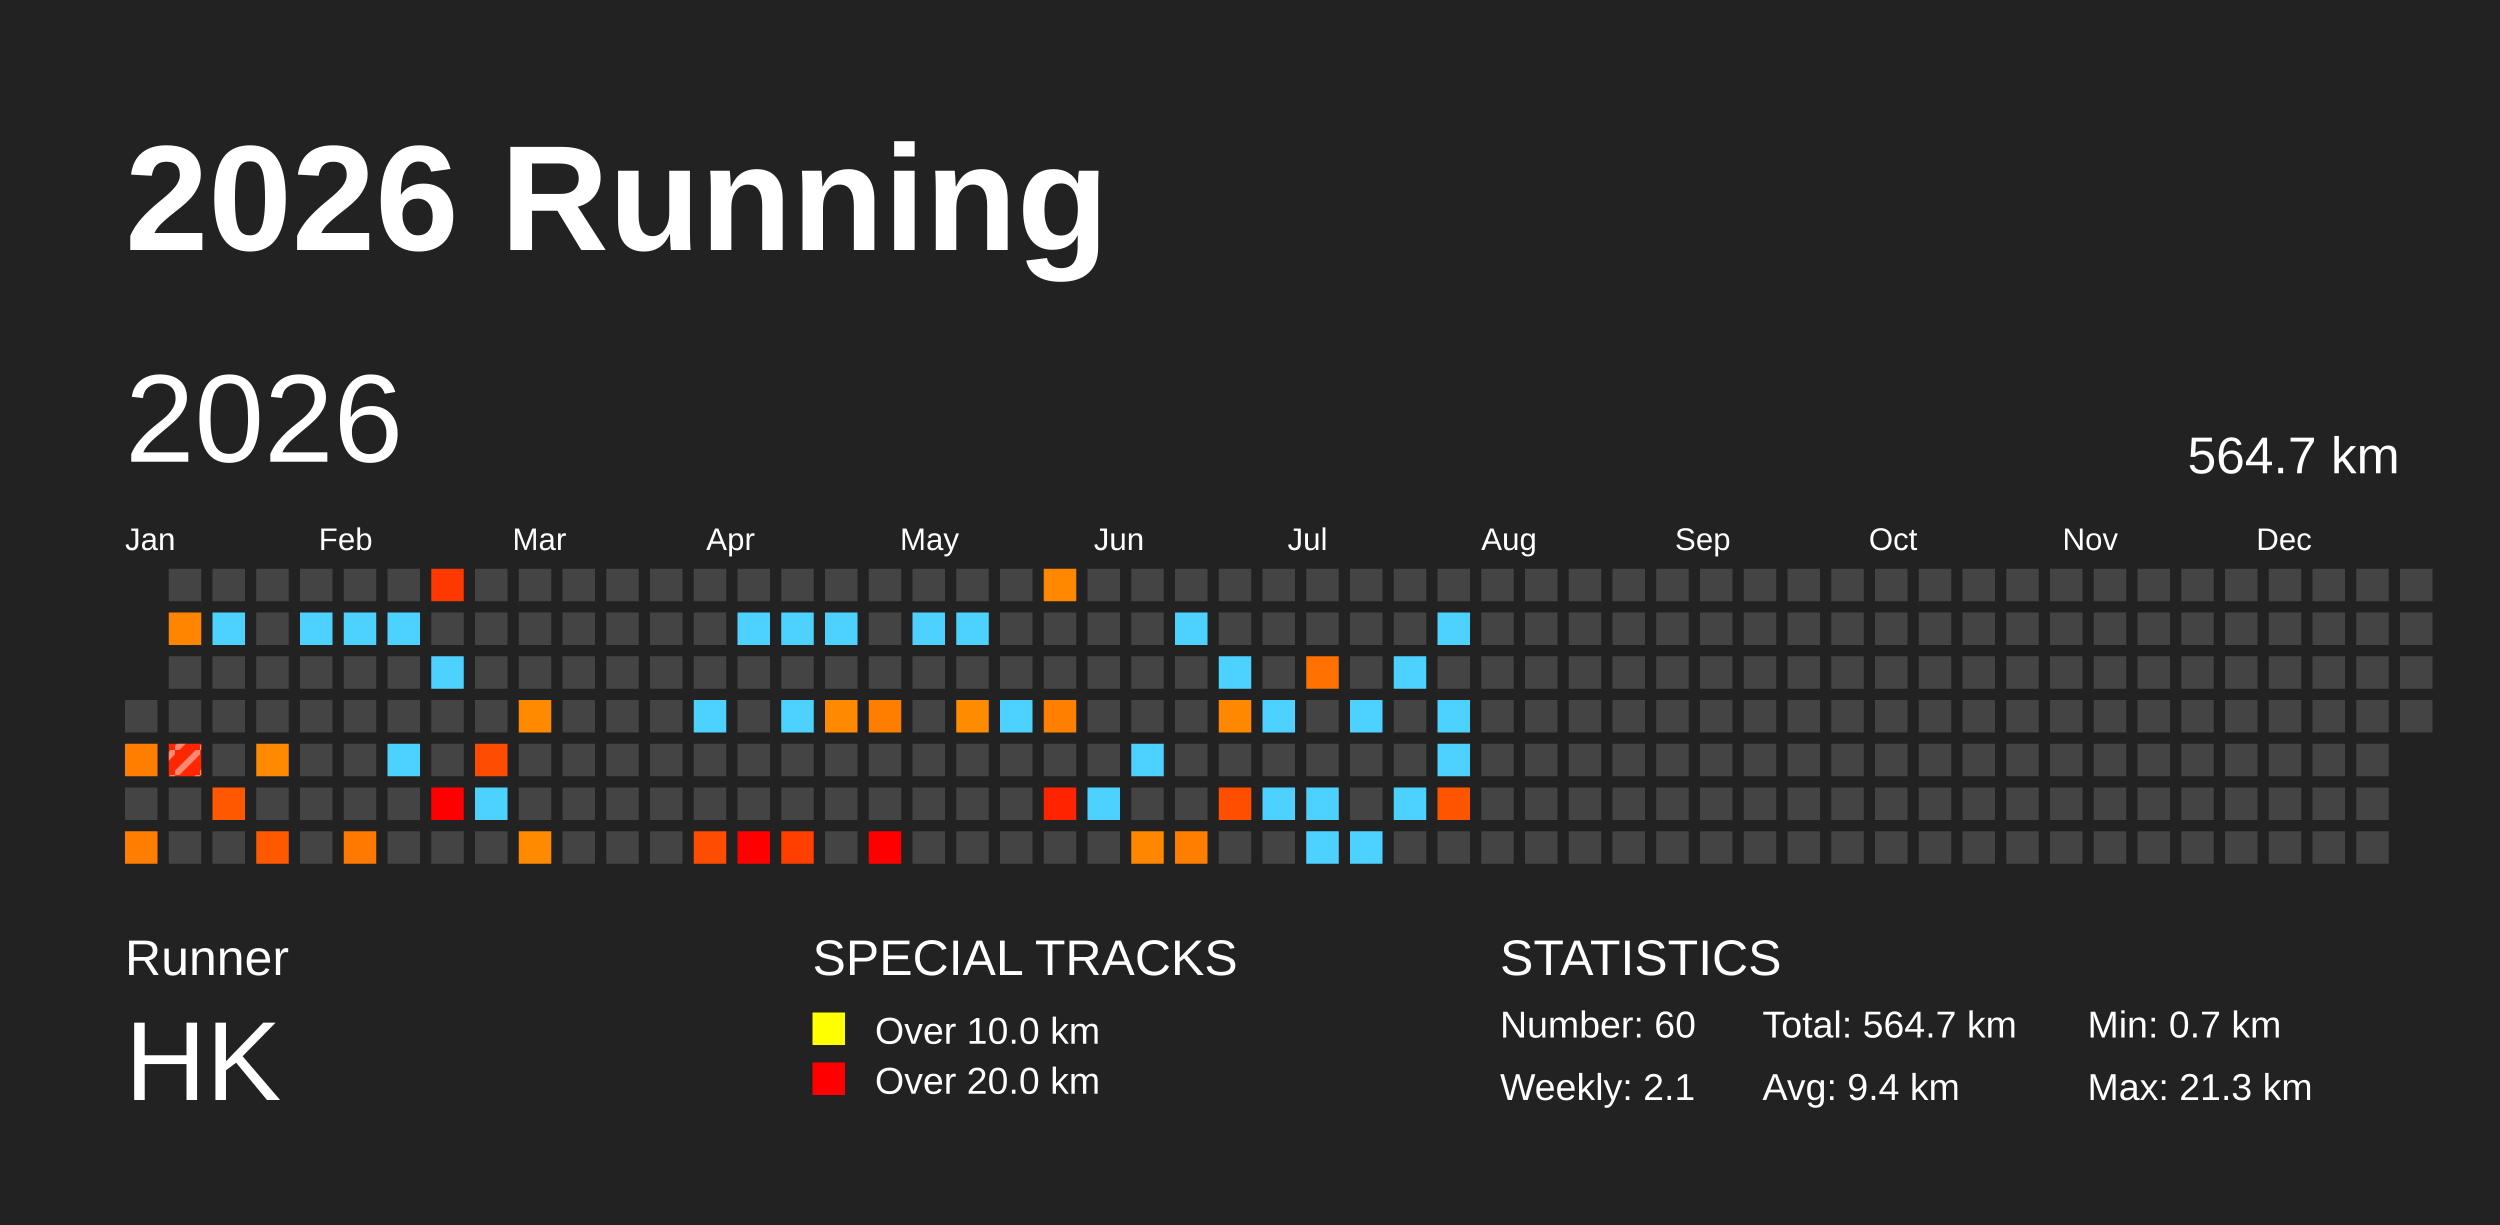
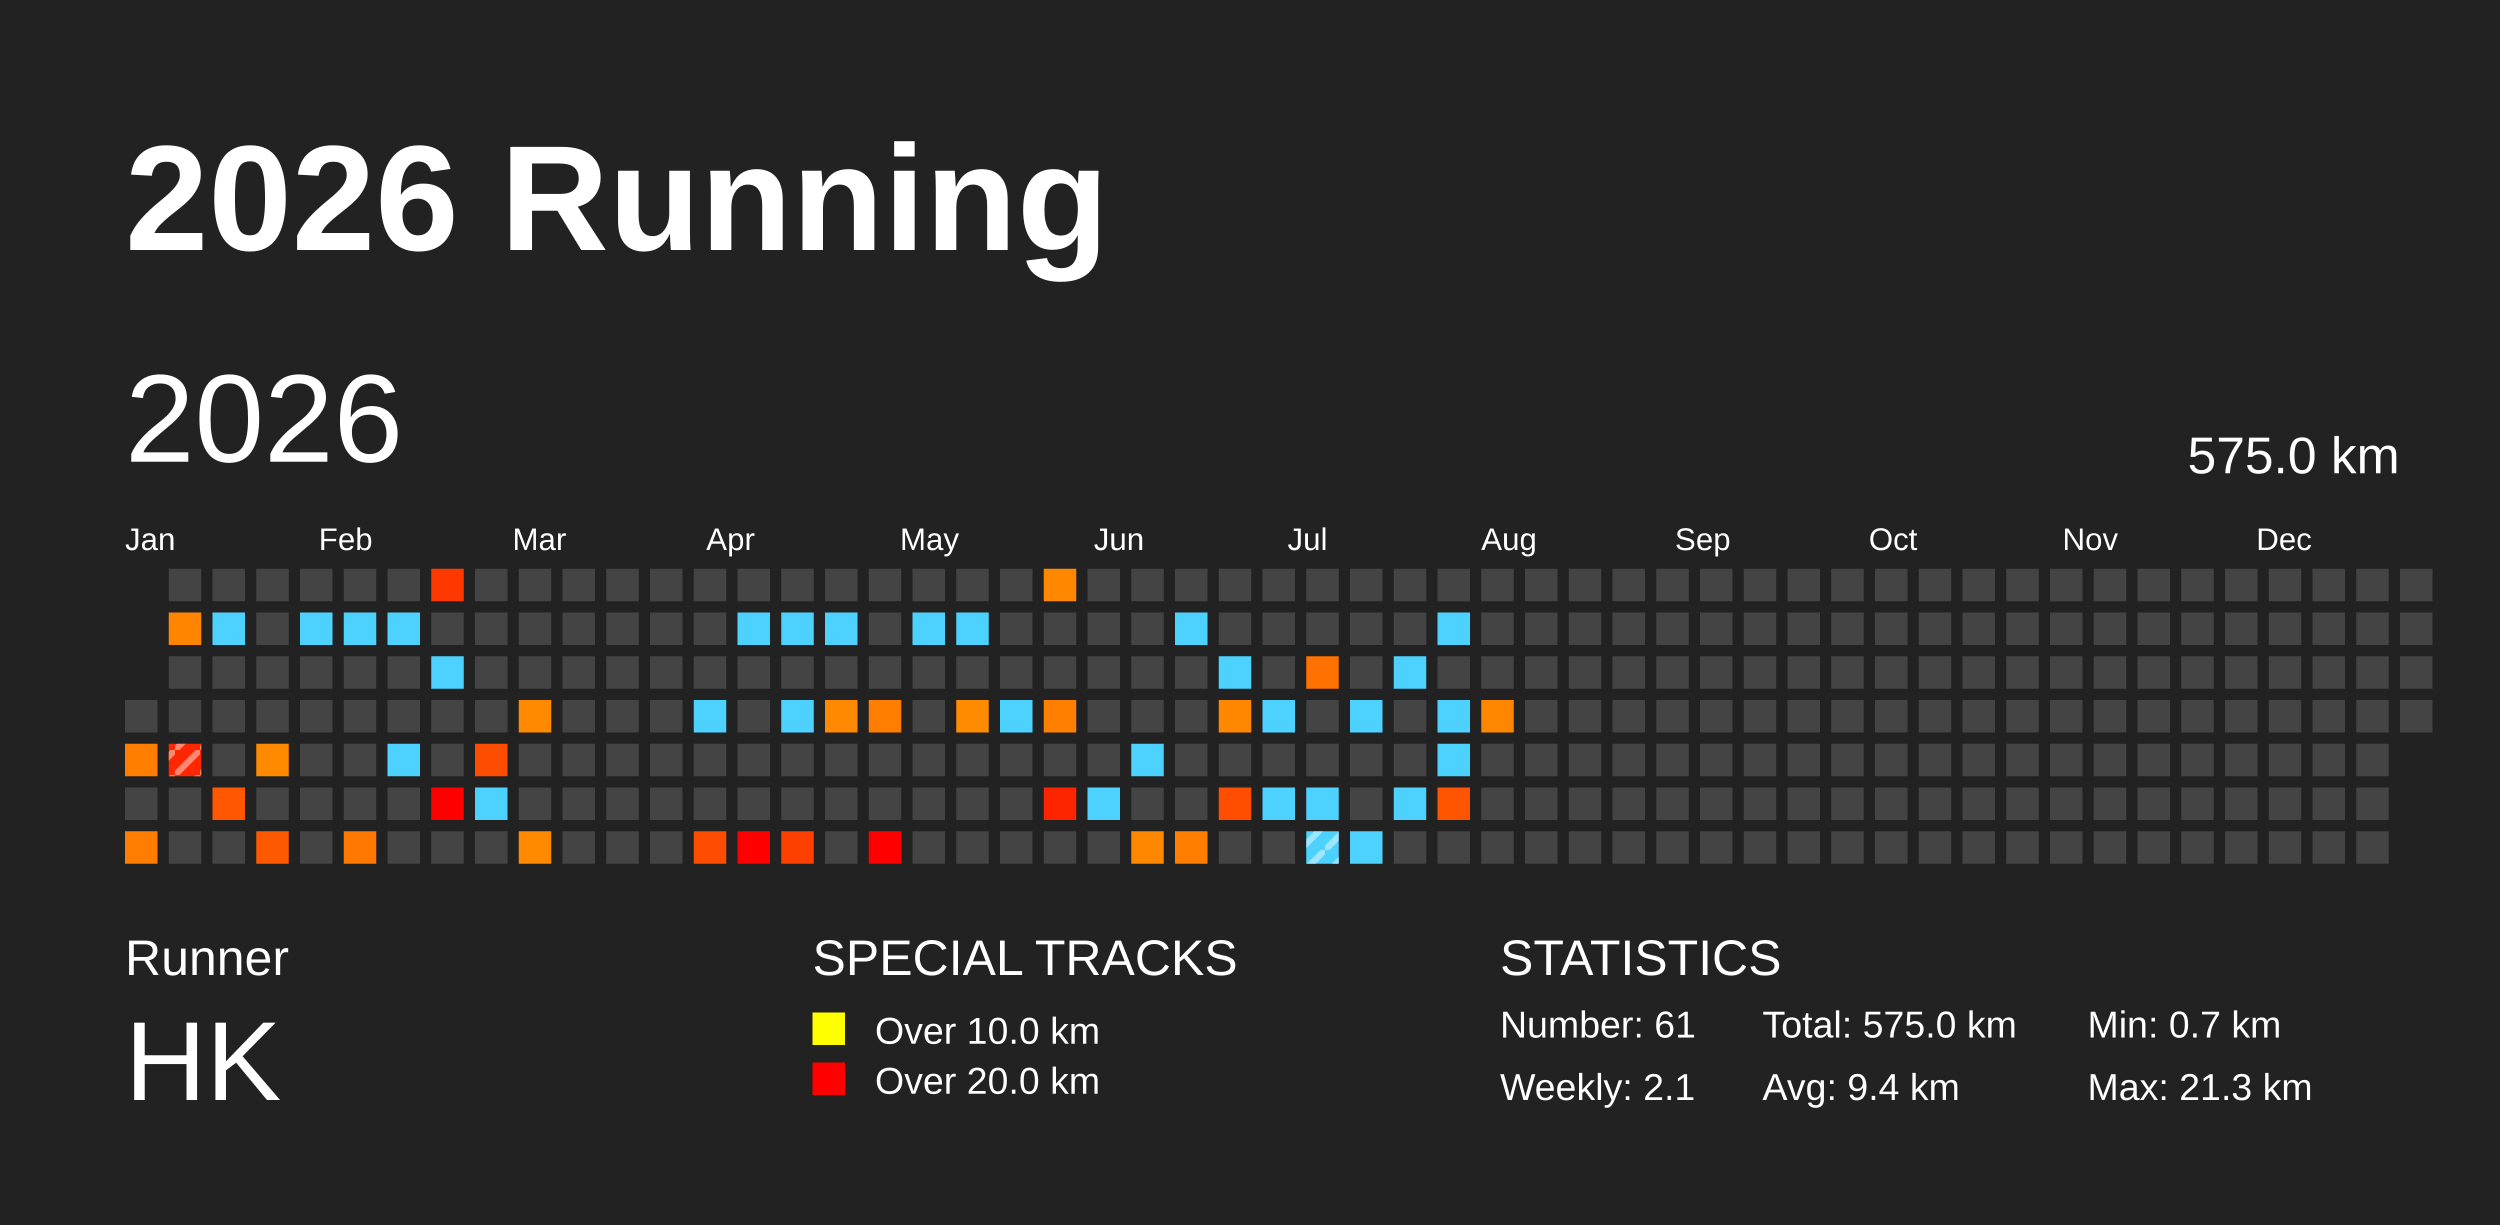
<svg xmlns="http://www.w3.org/2000/svg" baseProfile="full" height="98mm" version="1.1" viewBox="0,0,200,98" width="200mm">
  <defs>
    <pattern height="2" id="indoor-stripe" patternUnits="userSpaceOnUse" width="2">
      <line stroke="white" stroke-opacity="0.45" stroke-width="0.5" x1="0" x2="2" y1="2" y2="0" />
    </pattern>
  </defs>
  <rect fill="#222222" height="98" width="200" x="0" y="0" />
  <text fill="#FFFFFF" style="font-size:12px; font-family:Arial; font-weight:bold;" x="10" y="20">2026 Running</text>
  <text fill="#FFFFFF" style="font-size:4px; font-family:Arial" x="10" y="78">Runner</text>
  <text fill="#FFFFFF" style="font-size:9px; font-family:Arial" x="10" y="88">HK</text>
  <text fill="#FFFFFF" style="font-size:4px; font-family:Arial" x="65" y="78">SPECIAL TRACKS</text>
  <rect fill="yellow" height="2.6" width="2.6" x="65" y="81" />
  <text fill="#FFFFFF" style="font-size:3px; font-family:Arial" x="70" y="83.5">Over 10.0 km</text>
  <rect fill="red" height="2.6" width="2.6" x="65" y="85" />
  <text fill="#FFFFFF" style="font-size:3px; font-family:Arial" x="70" y="87.5">Over 20.0 km</text>
  <text fill="#FFFFFF" style="font-size:4px; font-family:Arial" x="120" y="78">STATISTICS</text>
-   <text fill="#FFFFFF" style="font-size:3px; font-family:Arial" x="120" y="83">Number: 60</text>
+   <text fill="#FFFFFF" style="font-size:3px; font-family:Arial" x="120" y="83">Number: 61</text>
  <text fill="#FFFFFF" style="font-size:3px; font-family:Arial" x="120" y="88">Weekly: 2.1</text>
-   <text fill="#FFFFFF" style="font-size:3px; font-family:Arial" x="141" y="83">Total: 564.7 km</text>
+   <text fill="#FFFFFF" style="font-size:3px; font-family:Arial" x="141" y="83">Total: 575.0 km</text>
  <text fill="#FFFFFF" style="font-size:3px; font-family:Arial" x="141" y="88">Avg: 9.4 km</text>
  <text fill="#FFFFFF" style="font-size:3px; font-family:Arial" x="167" y="83">Min: 0.7 km</text>
  <text fill="#FFFFFF" style="font-size:3px; font-family:Arial" x="167" y="88">Max: 21.3 km</text>
  <text dominant-baseline="hanging" fill="#FFFFFF" style="font-size:10.0px; font-family:Arial;" x="10" y="30">2026</text>
-   <text dominant-baseline="hanging" fill="#FFFFFF" style="font-size:4.125px; font-family:Arial;" x="175" y="35">564.7 km</text>
+   <text dominant-baseline="hanging" fill="#FFFFFF" style="font-size:4.125px; font-family:Arial;" x="175" y="35">575.0 km</text>
  <text fill="#FFFFFF" style="font-size:2.5px; font-family:Arial" x="10.0" y="44">Jan</text>
  <text fill="#FFFFFF" style="font-size:2.5px; font-family:Arial" x="25.5" y="44">Feb</text>
  <text fill="#FFFFFF" style="font-size:2.5px; font-family:Arial" x="41.0" y="44">Mar</text>
  <text fill="#FFFFFF" style="font-size:2.5px; font-family:Arial" x="56.5" y="44">Apr</text>
  <text fill="#FFFFFF" style="font-size:2.5px; font-family:Arial" x="72.0" y="44">May</text>
  <text fill="#FFFFFF" style="font-size:2.5px; font-family:Arial" x="87.5" y="44">Jun</text>
  <text fill="#FFFFFF" style="font-size:2.5px; font-family:Arial" x="103.0" y="44">Jul</text>
  <text fill="#FFFFFF" style="font-size:2.5px; font-family:Arial" x="118.5" y="44">Aug</text>
  <text fill="#FFFFFF" style="font-size:2.5px; font-family:Arial" x="134.0" y="44">Sep</text>
  <text fill="#FFFFFF" style="font-size:2.5px; font-family:Arial" x="149.5" y="44">Oct</text>
  <text fill="#FFFFFF" style="font-size:2.5px; font-family:Arial" x="165.0" y="44">Nov</text>
  <text fill="#FFFFFF" style="font-size:2.5px; font-family:Arial" x="180.5" y="44">Dec</text>
  <rect fill="#444444" height="2.6" width="2.6" x="10.0" y="56.0" />
  <rect fill="#ff7e00" height="2.6" width="2.6" x="10.0" y="59.5" />
  <rect fill="#444444" height="2.6" width="2.6" x="10.0" y="63.0" />
  <rect fill="#ff7d00" height="2.6" width="2.6" x="10.0" y="66.5" />
  <rect fill="#444444" height="2.6" width="2.6" x="13.5" y="45.5" />
  <rect fill="#ff8500" height="2.6" width="2.6" x="13.5" y="49.0" />
  <rect fill="#444444" height="2.6" width="2.6" x="13.5" y="52.5" />
  <rect fill="#444444" height="2.6" width="2.6" x="13.5" y="56.0" />
  <rect fill="#ff2600" height="2.6" width="2.6" x="13.5" y="59.5" />
  <rect fill="url(#indoor-stripe)" height="2.6" style="pointer-events: none;" width="2.6" x="13.5" y="59.5" />
  <rect fill="#444444" height="2.6" width="2.6" x="13.5" y="63.0" />
  <rect fill="#444444" height="2.6" width="2.6" x="13.5" y="66.5" />
  <rect fill="#444444" height="2.6" width="2.6" x="17.0" y="45.5" />
  <rect fill="#4dd2ff" height="2.6" width="2.6" x="17.0" y="49.0" />
  <rect fill="#444444" height="2.6" width="2.6" x="17.0" y="52.5" />
  <rect fill="#444444" height="2.6" width="2.6" x="17.0" y="56.0" />
  <rect fill="#444444" height="2.6" width="2.6" x="17.0" y="59.5" />
  <rect fill="#ff5800" height="2.6" width="2.6" x="17.0" y="63.0" />
  <rect fill="#444444" height="2.6" width="2.6" x="17.0" y="66.5" />
  <rect fill="#444444" height="2.6" width="2.6" x="20.5" y="45.5" />
  <rect fill="#444444" height="2.6" width="2.6" x="20.5" y="49.0" />
  <rect fill="#444444" height="2.6" width="2.6" x="20.5" y="52.5" />
  <rect fill="#444444" height="2.6" width="2.6" x="20.5" y="56.0" />
  <rect fill="#ff8a00" height="2.6" width="2.6" x="20.5" y="59.5" />
  <rect fill="#444444" height="2.6" width="2.6" x="20.5" y="63.0" />
  <rect fill="#ff5900" height="2.6" width="2.6" x="20.5" y="66.5" />
  <rect fill="#444444" height="2.6" width="2.6" x="24.0" y="45.5" />
  <rect fill="#4dd2ff" height="2.6" width="2.6" x="24.0" y="49.0" />
  <rect fill="#444444" height="2.6" width="2.6" x="24.0" y="52.5" />
  <rect fill="#444444" height="2.6" width="2.6" x="24.0" y="56.0" />
  <rect fill="#444444" height="2.6" width="2.6" x="24.0" y="59.5" />
  <rect fill="#444444" height="2.6" width="2.6" x="24.0" y="63.0" />
  <rect fill="#444444" height="2.6" width="2.6" x="24.0" y="66.5" />
  <rect fill="#444444" height="2.6" width="2.6" x="27.5" y="45.5" />
  <rect fill="#4dd2ff" height="2.6" width="2.6" x="27.5" y="49.0" />
  <rect fill="#444444" height="2.6" width="2.6" x="27.5" y="52.5" />
  <rect fill="#444444" height="2.6" width="2.6" x="27.5" y="56.0" />
  <rect fill="#444444" height="2.6" width="2.6" x="27.5" y="59.5" />
  <rect fill="#444444" height="2.6" width="2.6" x="27.5" y="63.0" />
  <rect fill="#ff7900" height="2.6" width="2.6" x="27.5" y="66.5" />
  <rect fill="#444444" height="2.6" width="2.6" x="31.0" y="45.5" />
  <rect fill="#4dd2ff" height="2.6" width="2.6" x="31.0" y="49.0" />
  <rect fill="#444444" height="2.6" width="2.6" x="31.0" y="52.5" />
  <rect fill="#444444" height="2.6" width="2.6" x="31.0" y="56.0" />
  <rect fill="#4dd2ff" height="2.6" width="2.6" x="31.0" y="59.5" />
  <rect fill="#444444" height="2.6" width="2.6" x="31.0" y="63.0" />
  <rect fill="#444444" height="2.6" width="2.6" x="31.0" y="66.5" />
  <rect fill="#ff3800" height="2.6" width="2.6" x="34.5" y="45.5" />
  <rect fill="#444444" height="2.6" width="2.6" x="34.5" y="49.0" />
  <rect fill="#4dd2ff" height="2.6" width="2.6" x="34.5" y="52.5" />
  <rect fill="#444444" height="2.6" width="2.6" x="34.5" y="56.0" />
  <rect fill="#444444" height="2.6" width="2.6" x="34.5" y="59.5" />
  <rect fill="red" height="2.6" width="2.6" x="34.5" y="63.0" />
  <rect fill="#444444" height="2.6" width="2.6" x="34.5" y="66.5" />
  <rect fill="#444444" height="2.6" width="2.6" x="38.0" y="45.5" />
  <rect fill="#444444" height="2.6" width="2.6" x="38.0" y="49.0" />
  <rect fill="#444444" height="2.6" width="2.6" x="38.0" y="52.5" />
  <rect fill="#444444" height="2.6" width="2.6" x="38.0" y="56.0" />
  <rect fill="#ff4d00" height="2.6" width="2.6" x="38.0" y="59.5" />
  <rect fill="#4dd2ff" height="2.6" width="2.6" x="38.0" y="63.0" />
  <rect fill="#444444" height="2.6" width="2.6" x="38.0" y="66.5" />
  <rect fill="#444444" height="2.6" width="2.6" x="41.5" y="45.5" />
  <rect fill="#444444" height="2.6" width="2.6" x="41.5" y="49.0" />
  <rect fill="#444444" height="2.6" width="2.6" x="41.5" y="52.5" />
  <rect fill="#ff8a00" height="2.6" width="2.6" x="41.5" y="56.0" />
  <rect fill="#444444" height="2.6" width="2.6" x="41.5" y="59.5" />
  <rect fill="#444444" height="2.6" width="2.6" x="41.5" y="63.0" />
  <rect fill="#ff8a00" height="2.6" width="2.6" x="41.5" y="66.5" />
  <rect fill="#444444" height="2.6" width="2.6" x="45.0" y="45.5" />
  <rect fill="#444444" height="2.6" width="2.6" x="45.0" y="49.0" />
  <rect fill="#444444" height="2.6" width="2.6" x="45.0" y="52.5" />
  <rect fill="#444444" height="2.6" width="2.6" x="45.0" y="56.0" />
  <rect fill="#444444" height="2.6" width="2.6" x="45.0" y="59.5" />
  <rect fill="#444444" height="2.6" width="2.6" x="45.0" y="63.0" />
  <rect fill="#444444" height="2.6" width="2.6" x="45.0" y="66.5" />
  <rect fill="#444444" height="2.6" width="2.6" x="48.5" y="45.5" />
  <rect fill="#444444" height="2.6" width="2.6" x="48.5" y="49.0" />
  <rect fill="#444444" height="2.6" width="2.6" x="48.5" y="52.5" />
  <rect fill="#444444" height="2.6" width="2.6" x="48.5" y="56.0" />
  <rect fill="#444444" height="2.6" width="2.6" x="48.5" y="59.5" />
  <rect fill="#444444" height="2.6" width="2.6" x="48.5" y="63.0" />
  <rect fill="#444444" height="2.6" width="2.6" x="48.5" y="66.5" />
  <rect fill="#444444" height="2.6" width="2.6" x="52.0" y="45.5" />
  <rect fill="#444444" height="2.6" width="2.6" x="52.0" y="49.0" />
  <rect fill="#444444" height="2.6" width="2.6" x="52.0" y="52.5" />
  <rect fill="#444444" height="2.6" width="2.6" x="52.0" y="56.0" />
  <rect fill="#444444" height="2.6" width="2.6" x="52.0" y="59.5" />
  <rect fill="#444444" height="2.6" width="2.6" x="52.0" y="63.0" />
  <rect fill="#444444" height="2.6" width="2.6" x="52.0" y="66.5" />
  <rect fill="#444444" height="2.6" width="2.6" x="55.5" y="45.5" />
  <rect fill="#444444" height="2.6" width="2.6" x="55.5" y="49.0" />
  <rect fill="#444444" height="2.6" width="2.6" x="55.5" y="52.5" />
  <rect fill="#4dd2ff" height="2.6" width="2.6" x="55.5" y="56.0" />
  <rect fill="#444444" height="2.6" width="2.6" x="55.5" y="59.5" />
  <rect fill="#444444" height="2.6" width="2.6" x="55.5" y="63.0" />
  <rect fill="#ff4d00" height="2.6" width="2.6" x="55.5" y="66.5" />
  <rect fill="#444444" height="2.6" width="2.6" x="59.0" y="45.5" />
  <rect fill="#4dd2ff" height="2.6" width="2.6" x="59.0" y="49.0" />
  <rect fill="#444444" height="2.6" width="2.6" x="59.0" y="52.5" />
  <rect fill="#444444" height="2.6" width="2.6" x="59.0" y="56.0" />
  <rect fill="#444444" height="2.6" width="2.6" x="59.0" y="59.5" />
  <rect fill="#444444" height="2.6" width="2.6" x="59.0" y="63.0" />
  <rect fill="red" height="2.6" width="2.6" x="59.0" y="66.5" />
  <rect fill="#444444" height="2.6" width="2.6" x="62.5" y="45.5" />
  <rect fill="#4dd2ff" height="2.6" width="2.6" x="62.5" y="49.0" />
  <rect fill="#444444" height="2.6" width="2.6" x="62.5" y="52.5" />
  <rect fill="#4dd2ff" height="2.6" width="2.6" x="62.5" y="56.0" />
  <rect fill="#444444" height="2.6" width="2.6" x="62.5" y="59.5" />
  <rect fill="#444444" height="2.6" width="2.6" x="62.5" y="63.0" />
  <rect fill="#ff3f00" height="2.6" width="2.6" x="62.5" y="66.5" />
  <rect fill="#444444" height="2.6" width="2.6" x="66.0" y="45.5" />
  <rect fill="#4dd2ff" height="2.6" width="2.6" x="66.0" y="49.0" />
  <rect fill="#444444" height="2.6" width="2.6" x="66.0" y="52.5" />
  <rect fill="#ff8900" height="2.6" width="2.6" x="66.0" y="56.0" />
  <rect fill="#444444" height="2.6" width="2.6" x="66.0" y="59.5" />
  <rect fill="#444444" height="2.6" width="2.6" x="66.0" y="63.0" />
  <rect fill="#444444" height="2.6" width="2.6" x="66.0" y="66.5" />
  <rect fill="#444444" height="2.6" width="2.6" x="69.5" y="45.5" />
  <rect fill="#444444" height="2.6" width="2.6" x="69.5" y="49.0" />
  <rect fill="#444444" height="2.6" width="2.6" x="69.5" y="52.5" />
  <rect fill="#ff7e00" height="2.6" width="2.6" x="69.5" y="56.0" />
  <rect fill="#444444" height="2.6" width="2.6" x="69.5" y="59.5" />
  <rect fill="#444444" height="2.6" width="2.6" x="69.5" y="63.0" />
  <rect fill="red" height="2.6" width="2.6" x="69.5" y="66.5" />
  <rect fill="#444444" height="2.6" width="2.6" x="73.0" y="45.5" />
  <rect fill="#4dd2ff" height="2.6" width="2.6" x="73.0" y="49.0" />
  <rect fill="#444444" height="2.6" width="2.6" x="73.0" y="52.5" />
  <rect fill="#444444" height="2.6" width="2.6" x="73.0" y="56.0" />
  <rect fill="#444444" height="2.6" width="2.6" x="73.0" y="59.5" />
  <rect fill="#444444" height="2.6" width="2.6" x="73.0" y="63.0" />
  <rect fill="#444444" height="2.6" width="2.6" x="73.0" y="66.5" />
  <rect fill="#444444" height="2.6" width="2.6" x="76.5" y="45.5" />
  <rect fill="#4dd2ff" height="2.6" width="2.6" x="76.5" y="49.0" />
  <rect fill="#444444" height="2.6" width="2.6" x="76.5" y="52.5" />
  <rect fill="#ff8b00" height="2.6" width="2.6" x="76.5" y="56.0" />
  <rect fill="#444444" height="2.6" width="2.6" x="76.5" y="59.5" />
  <rect fill="#444444" height="2.6" width="2.6" x="76.5" y="63.0" />
  <rect fill="#444444" height="2.6" width="2.6" x="76.5" y="66.5" />
  <rect fill="#444444" height="2.6" width="2.6" x="80.0" y="45.5" />
  <rect fill="#444444" height="2.6" width="2.6" x="80.0" y="49.0" />
  <rect fill="#444444" height="2.6" width="2.6" x="80.0" y="52.5" />
  <rect fill="#4dd2ff" height="2.6" width="2.6" x="80.0" y="56.0" />
  <rect fill="#444444" height="2.6" width="2.6" x="80.0" y="59.5" />
  <rect fill="#444444" height="2.6" width="2.6" x="80.0" y="63.0" />
  <rect fill="#444444" height="2.6" width="2.6" x="80.0" y="66.5" />
  <rect fill="#ff8800" height="2.6" width="2.6" x="83.5" y="45.5" />
  <rect fill="#444444" height="2.6" width="2.6" x="83.5" y="49.0" />
  <rect fill="#444444" height="2.6" width="2.6" x="83.5" y="52.5" />
  <rect fill="#ff7f00" height="2.6" width="2.6" x="83.5" y="56.0" />
  <rect fill="#444444" height="2.6" width="2.6" x="83.5" y="59.5" />
  <rect fill="#ff2400" height="2.6" width="2.6" x="83.5" y="63.0" />
  <rect fill="#444444" height="2.6" width="2.6" x="83.5" y="66.5" />
  <rect fill="#444444" height="2.6" width="2.6" x="87.0" y="45.5" />
  <rect fill="#444444" height="2.6" width="2.6" x="87.0" y="49.0" />
  <rect fill="#444444" height="2.6" width="2.6" x="87.0" y="52.5" />
  <rect fill="#444444" height="2.6" width="2.6" x="87.0" y="56.0" />
  <rect fill="#444444" height="2.6" width="2.6" x="87.0" y="59.5" />
  <rect fill="#4dd2ff" height="2.6" width="2.6" x="87.0" y="63.0" />
  <rect fill="#444444" height="2.6" width="2.6" x="87.0" y="66.5" />
  <rect fill="#444444" height="2.6" width="2.6" x="90.5" y="45.5" />
  <rect fill="#444444" height="2.6" width="2.6" x="90.5" y="49.0" />
  <rect fill="#444444" height="2.6" width="2.6" x="90.5" y="52.5" />
  <rect fill="#444444" height="2.6" width="2.6" x="90.5" y="56.0" />
  <rect fill="#4dd2ff" height="2.6" width="2.6" x="90.5" y="59.5" />
  <rect fill="#444444" height="2.6" width="2.6" x="90.5" y="63.0" />
  <rect fill="#ff8700" height="2.6" width="2.6" x="90.5" y="66.5" />
  <rect fill="#444444" height="2.6" width="2.6" x="94.0" y="45.5" />
  <rect fill="#4dd2ff" height="2.6" width="2.6" x="94.0" y="49.0" />
  <rect fill="#444444" height="2.6" width="2.6" x="94.0" y="52.5" />
  <rect fill="#444444" height="2.6" width="2.6" x="94.0" y="56.0" />
  <rect fill="#444444" height="2.6" width="2.6" x="94.0" y="59.5" />
  <rect fill="#444444" height="2.6" width="2.6" x="94.0" y="63.0" />
  <rect fill="#ff7e00" height="2.6" width="2.6" x="94.0" y="66.5" />
  <rect fill="#444444" height="2.6" width="2.6" x="97.5" y="45.5" />
  <rect fill="#444444" height="2.6" width="2.6" x="97.5" y="49.0" />
  <rect fill="#4dd2ff" height="2.6" width="2.6" x="97.5" y="52.5" />
  <rect fill="#ff8800" height="2.6" width="2.6" x="97.5" y="56.0" />
  <rect fill="#444444" height="2.6" width="2.6" x="97.5" y="59.5" />
  <rect fill="#ff4e00" height="2.6" width="2.6" x="97.5" y="63.0" />
  <rect fill="#444444" height="2.6" width="2.6" x="97.5" y="66.5" />
  <rect fill="#444444" height="2.6" width="2.6" x="101.0" y="45.5" />
  <rect fill="#444444" height="2.6" width="2.6" x="101.0" y="49.0" />
  <rect fill="#444444" height="2.6" width="2.6" x="101.0" y="52.5" />
  <rect fill="#4dd2ff" height="2.6" width="2.6" x="101.0" y="56.0" />
  <rect fill="#444444" height="2.6" width="2.6" x="101.0" y="59.5" />
  <rect fill="#4dd2ff" height="2.6" width="2.6" x="101.0" y="63.0" />
  <rect fill="#444444" height="2.6" width="2.6" x="101.0" y="66.5" />
  <rect fill="#444444" height="2.6" width="2.6" x="104.5" y="45.5" />
  <rect fill="#444444" height="2.6" width="2.6" x="104.5" y="49.0" />
  <rect fill="#ff7100" height="2.6" width="2.6" x="104.5" y="52.5" />
  <rect fill="#444444" height="2.6" width="2.6" x="104.5" y="56.0" />
  <rect fill="#444444" height="2.6" width="2.6" x="104.5" y="59.5" />
  <rect fill="#4dd2ff" height="2.6" width="2.6" x="104.5" y="63.0" />
  <rect fill="#4dd2ff" height="2.6" width="2.6" x="104.5" y="66.5" />
+   <rect fill="url(#indoor-stripe)" height="2.6" style="pointer-events: none;" width="2.6" x="104.5" y="66.5" />
  <rect fill="#444444" height="2.6" width="2.6" x="108.0" y="45.5" />
  <rect fill="#444444" height="2.6" width="2.6" x="108.0" y="49.0" />
  <rect fill="#444444" height="2.6" width="2.6" x="108.0" y="52.5" />
  <rect fill="#4dd2ff" height="2.6" width="2.6" x="108.0" y="56.0" />
  <rect fill="#444444" height="2.6" width="2.6" x="108.0" y="59.5" />
  <rect fill="#444444" height="2.6" width="2.6" x="108.0" y="63.0" />
  <rect fill="#4dd2ff" height="2.6" width="2.6" x="108.0" y="66.5" />
  <rect fill="#444444" height="2.6" width="2.6" x="111.5" y="45.5" />
  <rect fill="#444444" height="2.6" width="2.6" x="111.5" y="49.0" />
  <rect fill="#4dd2ff" height="2.6" width="2.6" x="111.5" y="52.5" />
  <rect fill="#444444" height="2.6" width="2.6" x="111.5" y="56.0" />
  <rect fill="#444444" height="2.6" width="2.6" x="111.5" y="59.5" />
  <rect fill="#4dd2ff" height="2.6" width="2.6" x="111.5" y="63.0" />
  <rect fill="#444444" height="2.6" width="2.6" x="111.5" y="66.5" />
  <rect fill="#444444" height="2.6" width="2.6" x="115.0" y="45.5" />
  <rect fill="#4dd2ff" height="2.6" width="2.6" x="115.0" y="49.0" />
  <rect fill="#444444" height="2.6" width="2.6" x="115.0" y="52.5" />
  <rect fill="#4dd2ff" height="2.6" width="2.6" x="115.0" y="56.0" />
  <rect fill="#4dd2ff" height="2.6" width="2.6" x="115.0" y="59.5" />
  <rect fill="#ff5500" height="2.6" width="2.6" x="115.0" y="63.0" />
  <rect fill="#444444" height="2.6" width="2.6" x="115.0" y="66.5" />
  <rect fill="#444444" height="2.6" width="2.6" x="118.5" y="45.5" />
  <rect fill="#444444" height="2.6" width="2.6" x="118.5" y="49.0" />
  <rect fill="#444444" height="2.6" width="2.6" x="118.5" y="52.5" />
-   <rect fill="#444444" height="2.6" width="2.6" x="118.5" y="56.0" />
+   <rect fill="#ff8700" height="2.6" width="2.6" x="118.5" y="56.0" />
  <rect fill="#444444" height="2.6" width="2.6" x="118.5" y="59.5" />
  <rect fill="#444444" height="2.6" width="2.6" x="118.5" y="63.0" />
  <rect fill="#444444" height="2.6" width="2.6" x="118.5" y="66.5" />
  <rect fill="#444444" height="2.6" width="2.6" x="122.0" y="45.5" />
  <rect fill="#444444" height="2.6" width="2.6" x="122.0" y="49.0" />
  <rect fill="#444444" height="2.6" width="2.6" x="122.0" y="52.5" />
  <rect fill="#444444" height="2.6" width="2.6" x="122.0" y="56.0" />
  <rect fill="#444444" height="2.6" width="2.6" x="122.0" y="59.5" />
  <rect fill="#444444" height="2.6" width="2.6" x="122.0" y="63.0" />
  <rect fill="#444444" height="2.6" width="2.6" x="122.0" y="66.5" />
  <rect fill="#444444" height="2.6" width="2.6" x="125.5" y="45.5" />
  <rect fill="#444444" height="2.6" width="2.6" x="125.5" y="49.0" />
  <rect fill="#444444" height="2.6" width="2.6" x="125.5" y="52.5" />
  <rect fill="#444444" height="2.6" width="2.6" x="125.5" y="56.0" />
  <rect fill="#444444" height="2.6" width="2.6" x="125.5" y="59.5" />
  <rect fill="#444444" height="2.6" width="2.6" x="125.5" y="63.0" />
  <rect fill="#444444" height="2.6" width="2.6" x="125.5" y="66.5" />
  <rect fill="#444444" height="2.6" width="2.6" x="129.0" y="45.5" />
  <rect fill="#444444" height="2.6" width="2.6" x="129.0" y="49.0" />
  <rect fill="#444444" height="2.6" width="2.6" x="129.0" y="52.5" />
  <rect fill="#444444" height="2.6" width="2.6" x="129.0" y="56.0" />
  <rect fill="#444444" height="2.6" width="2.6" x="129.0" y="59.5" />
  <rect fill="#444444" height="2.6" width="2.6" x="129.0" y="63.0" />
  <rect fill="#444444" height="2.6" width="2.6" x="129.0" y="66.5" />
  <rect fill="#444444" height="2.6" width="2.6" x="132.5" y="45.5" />
  <rect fill="#444444" height="2.6" width="2.6" x="132.5" y="49.0" />
  <rect fill="#444444" height="2.6" width="2.6" x="132.5" y="52.5" />
  <rect fill="#444444" height="2.6" width="2.6" x="132.5" y="56.0" />
  <rect fill="#444444" height="2.6" width="2.6" x="132.5" y="59.5" />
  <rect fill="#444444" height="2.6" width="2.6" x="132.5" y="63.0" />
  <rect fill="#444444" height="2.6" width="2.6" x="132.5" y="66.5" />
  <rect fill="#444444" height="2.6" width="2.6" x="136.0" y="45.5" />
  <rect fill="#444444" height="2.6" width="2.6" x="136.0" y="49.0" />
  <rect fill="#444444" height="2.6" width="2.6" x="136.0" y="52.5" />
  <rect fill="#444444" height="2.6" width="2.6" x="136.0" y="56.0" />
  <rect fill="#444444" height="2.6" width="2.6" x="136.0" y="59.5" />
  <rect fill="#444444" height="2.6" width="2.6" x="136.0" y="63.0" />
  <rect fill="#444444" height="2.6" width="2.6" x="136.0" y="66.5" />
  <rect fill="#444444" height="2.6" width="2.6" x="139.5" y="45.5" />
  <rect fill="#444444" height="2.6" width="2.6" x="139.5" y="49.0" />
  <rect fill="#444444" height="2.6" width="2.6" x="139.5" y="52.5" />
  <rect fill="#444444" height="2.6" width="2.6" x="139.5" y="56.0" />
  <rect fill="#444444" height="2.6" width="2.6" x="139.5" y="59.5" />
  <rect fill="#444444" height="2.6" width="2.6" x="139.5" y="63.0" />
  <rect fill="#444444" height="2.6" width="2.6" x="139.5" y="66.5" />
  <rect fill="#444444" height="2.6" width="2.6" x="143.0" y="45.5" />
  <rect fill="#444444" height="2.6" width="2.6" x="143.0" y="49.0" />
  <rect fill="#444444" height="2.6" width="2.6" x="143.0" y="52.5" />
  <rect fill="#444444" height="2.6" width="2.6" x="143.0" y="56.0" />
  <rect fill="#444444" height="2.6" width="2.6" x="143.0" y="59.5" />
  <rect fill="#444444" height="2.6" width="2.6" x="143.0" y="63.0" />
  <rect fill="#444444" height="2.6" width="2.6" x="143.0" y="66.5" />
  <rect fill="#444444" height="2.6" width="2.6" x="146.5" y="45.5" />
  <rect fill="#444444" height="2.6" width="2.6" x="146.5" y="49.0" />
  <rect fill="#444444" height="2.6" width="2.6" x="146.5" y="52.5" />
  <rect fill="#444444" height="2.6" width="2.6" x="146.5" y="56.0" />
  <rect fill="#444444" height="2.6" width="2.6" x="146.5" y="59.5" />
  <rect fill="#444444" height="2.6" width="2.6" x="146.5" y="63.0" />
  <rect fill="#444444" height="2.6" width="2.6" x="146.5" y="66.5" />
  <rect fill="#444444" height="2.6" width="2.6" x="150.0" y="45.5" />
  <rect fill="#444444" height="2.6" width="2.6" x="150.0" y="49.0" />
  <rect fill="#444444" height="2.6" width="2.6" x="150.0" y="52.5" />
  <rect fill="#444444" height="2.6" width="2.6" x="150.0" y="56.0" />
  <rect fill="#444444" height="2.6" width="2.6" x="150.0" y="59.5" />
  <rect fill="#444444" height="2.6" width="2.6" x="150.0" y="63.0" />
  <rect fill="#444444" height="2.6" width="2.6" x="150.0" y="66.5" />
  <rect fill="#444444" height="2.6" width="2.6" x="153.5" y="45.5" />
  <rect fill="#444444" height="2.6" width="2.6" x="153.5" y="49.0" />
  <rect fill="#444444" height="2.6" width="2.6" x="153.5" y="52.5" />
  <rect fill="#444444" height="2.6" width="2.6" x="153.5" y="56.0" />
  <rect fill="#444444" height="2.6" width="2.6" x="153.5" y="59.5" />
  <rect fill="#444444" height="2.6" width="2.6" x="153.5" y="63.0" />
  <rect fill="#444444" height="2.6" width="2.6" x="153.5" y="66.5" />
  <rect fill="#444444" height="2.6" width="2.6" x="157.0" y="45.5" />
  <rect fill="#444444" height="2.6" width="2.6" x="157.0" y="49.0" />
  <rect fill="#444444" height="2.6" width="2.6" x="157.0" y="52.5" />
  <rect fill="#444444" height="2.6" width="2.6" x="157.0" y="56.0" />
  <rect fill="#444444" height="2.6" width="2.6" x="157.0" y="59.5" />
  <rect fill="#444444" height="2.6" width="2.6" x="157.0" y="63.0" />
  <rect fill="#444444" height="2.6" width="2.6" x="157.0" y="66.5" />
  <rect fill="#444444" height="2.6" width="2.6" x="160.5" y="45.5" />
  <rect fill="#444444" height="2.6" width="2.6" x="160.5" y="49.0" />
  <rect fill="#444444" height="2.6" width="2.6" x="160.5" y="52.5" />
  <rect fill="#444444" height="2.6" width="2.6" x="160.5" y="56.0" />
  <rect fill="#444444" height="2.6" width="2.6" x="160.5" y="59.5" />
  <rect fill="#444444" height="2.6" width="2.6" x="160.5" y="63.0" />
  <rect fill="#444444" height="2.6" width="2.6" x="160.5" y="66.5" />
  <rect fill="#444444" height="2.6" width="2.6" x="164.0" y="45.5" />
  <rect fill="#444444" height="2.6" width="2.6" x="164.0" y="49.0" />
  <rect fill="#444444" height="2.6" width="2.6" x="164.0" y="52.5" />
  <rect fill="#444444" height="2.6" width="2.6" x="164.0" y="56.0" />
  <rect fill="#444444" height="2.6" width="2.6" x="164.0" y="59.5" />
  <rect fill="#444444" height="2.6" width="2.6" x="164.0" y="63.0" />
  <rect fill="#444444" height="2.6" width="2.6" x="164.0" y="66.5" />
  <rect fill="#444444" height="2.6" width="2.6" x="167.5" y="45.5" />
  <rect fill="#444444" height="2.6" width="2.6" x="167.5" y="49.0" />
  <rect fill="#444444" height="2.6" width="2.6" x="167.5" y="52.5" />
  <rect fill="#444444" height="2.6" width="2.6" x="167.5" y="56.0" />
  <rect fill="#444444" height="2.6" width="2.6" x="167.5" y="59.5" />
  <rect fill="#444444" height="2.6" width="2.6" x="167.5" y="63.0" />
  <rect fill="#444444" height="2.6" width="2.6" x="167.5" y="66.5" />
  <rect fill="#444444" height="2.6" width="2.6" x="171.0" y="45.5" />
  <rect fill="#444444" height="2.6" width="2.6" x="171.0" y="49.0" />
  <rect fill="#444444" height="2.6" width="2.6" x="171.0" y="52.5" />
  <rect fill="#444444" height="2.6" width="2.6" x="171.0" y="56.0" />
  <rect fill="#444444" height="2.6" width="2.6" x="171.0" y="59.5" />
  <rect fill="#444444" height="2.6" width="2.6" x="171.0" y="63.0" />
  <rect fill="#444444" height="2.6" width="2.6" x="171.0" y="66.5" />
  <rect fill="#444444" height="2.6" width="2.6" x="174.5" y="45.5" />
  <rect fill="#444444" height="2.6" width="2.6" x="174.5" y="49.0" />
  <rect fill="#444444" height="2.6" width="2.6" x="174.5" y="52.5" />
  <rect fill="#444444" height="2.6" width="2.6" x="174.5" y="56.0" />
  <rect fill="#444444" height="2.6" width="2.6" x="174.5" y="59.5" />
  <rect fill="#444444" height="2.6" width="2.6" x="174.5" y="63.0" />
  <rect fill="#444444" height="2.6" width="2.6" x="174.5" y="66.5" />
  <rect fill="#444444" height="2.6" width="2.6" x="178.0" y="45.5" />
  <rect fill="#444444" height="2.6" width="2.6" x="178.0" y="49.0" />
  <rect fill="#444444" height="2.6" width="2.6" x="178.0" y="52.5" />
  <rect fill="#444444" height="2.6" width="2.6" x="178.0" y="56.0" />
  <rect fill="#444444" height="2.6" width="2.6" x="178.0" y="59.5" />
  <rect fill="#444444" height="2.6" width="2.6" x="178.0" y="63.0" />
  <rect fill="#444444" height="2.6" width="2.6" x="178.0" y="66.5" />
  <rect fill="#444444" height="2.6" width="2.6" x="181.5" y="45.5" />
  <rect fill="#444444" height="2.6" width="2.6" x="181.5" y="49.0" />
  <rect fill="#444444" height="2.6" width="2.6" x="181.5" y="52.5" />
  <rect fill="#444444" height="2.6" width="2.6" x="181.5" y="56.0" />
  <rect fill="#444444" height="2.6" width="2.6" x="181.5" y="59.5" />
  <rect fill="#444444" height="2.6" width="2.6" x="181.5" y="63.0" />
  <rect fill="#444444" height="2.6" width="2.6" x="181.5" y="66.5" />
  <rect fill="#444444" height="2.6" width="2.6" x="185.0" y="45.5" />
  <rect fill="#444444" height="2.6" width="2.6" x="185.0" y="49.0" />
  <rect fill="#444444" height="2.6" width="2.6" x="185.0" y="52.5" />
  <rect fill="#444444" height="2.6" width="2.6" x="185.0" y="56.0" />
  <rect fill="#444444" height="2.6" width="2.6" x="185.0" y="59.5" />
  <rect fill="#444444" height="2.6" width="2.6" x="185.0" y="63.0" />
  <rect fill="#444444" height="2.6" width="2.6" x="185.0" y="66.5" />
  <rect fill="#444444" height="2.6" width="2.6" x="188.5" y="45.5" />
  <rect fill="#444444" height="2.6" width="2.6" x="188.5" y="49.0" />
  <rect fill="#444444" height="2.6" width="2.6" x="188.5" y="52.5" />
  <rect fill="#444444" height="2.6" width="2.6" x="188.5" y="56.0" />
  <rect fill="#444444" height="2.6" width="2.6" x="188.5" y="59.5" />
  <rect fill="#444444" height="2.6" width="2.6" x="188.5" y="63.0" />
  <rect fill="#444444" height="2.6" width="2.6" x="188.5" y="66.5" />
  <rect fill="#444444" height="2.6" width="2.6" x="192.0" y="45.5" />
  <rect fill="#444444" height="2.6" width="2.6" x="192.0" y="49.0" />
  <rect fill="#444444" height="2.6" width="2.6" x="192.0" y="52.5" />
  <rect fill="#444444" height="2.6" width="2.6" x="192.0" y="56.0" />
</svg>
